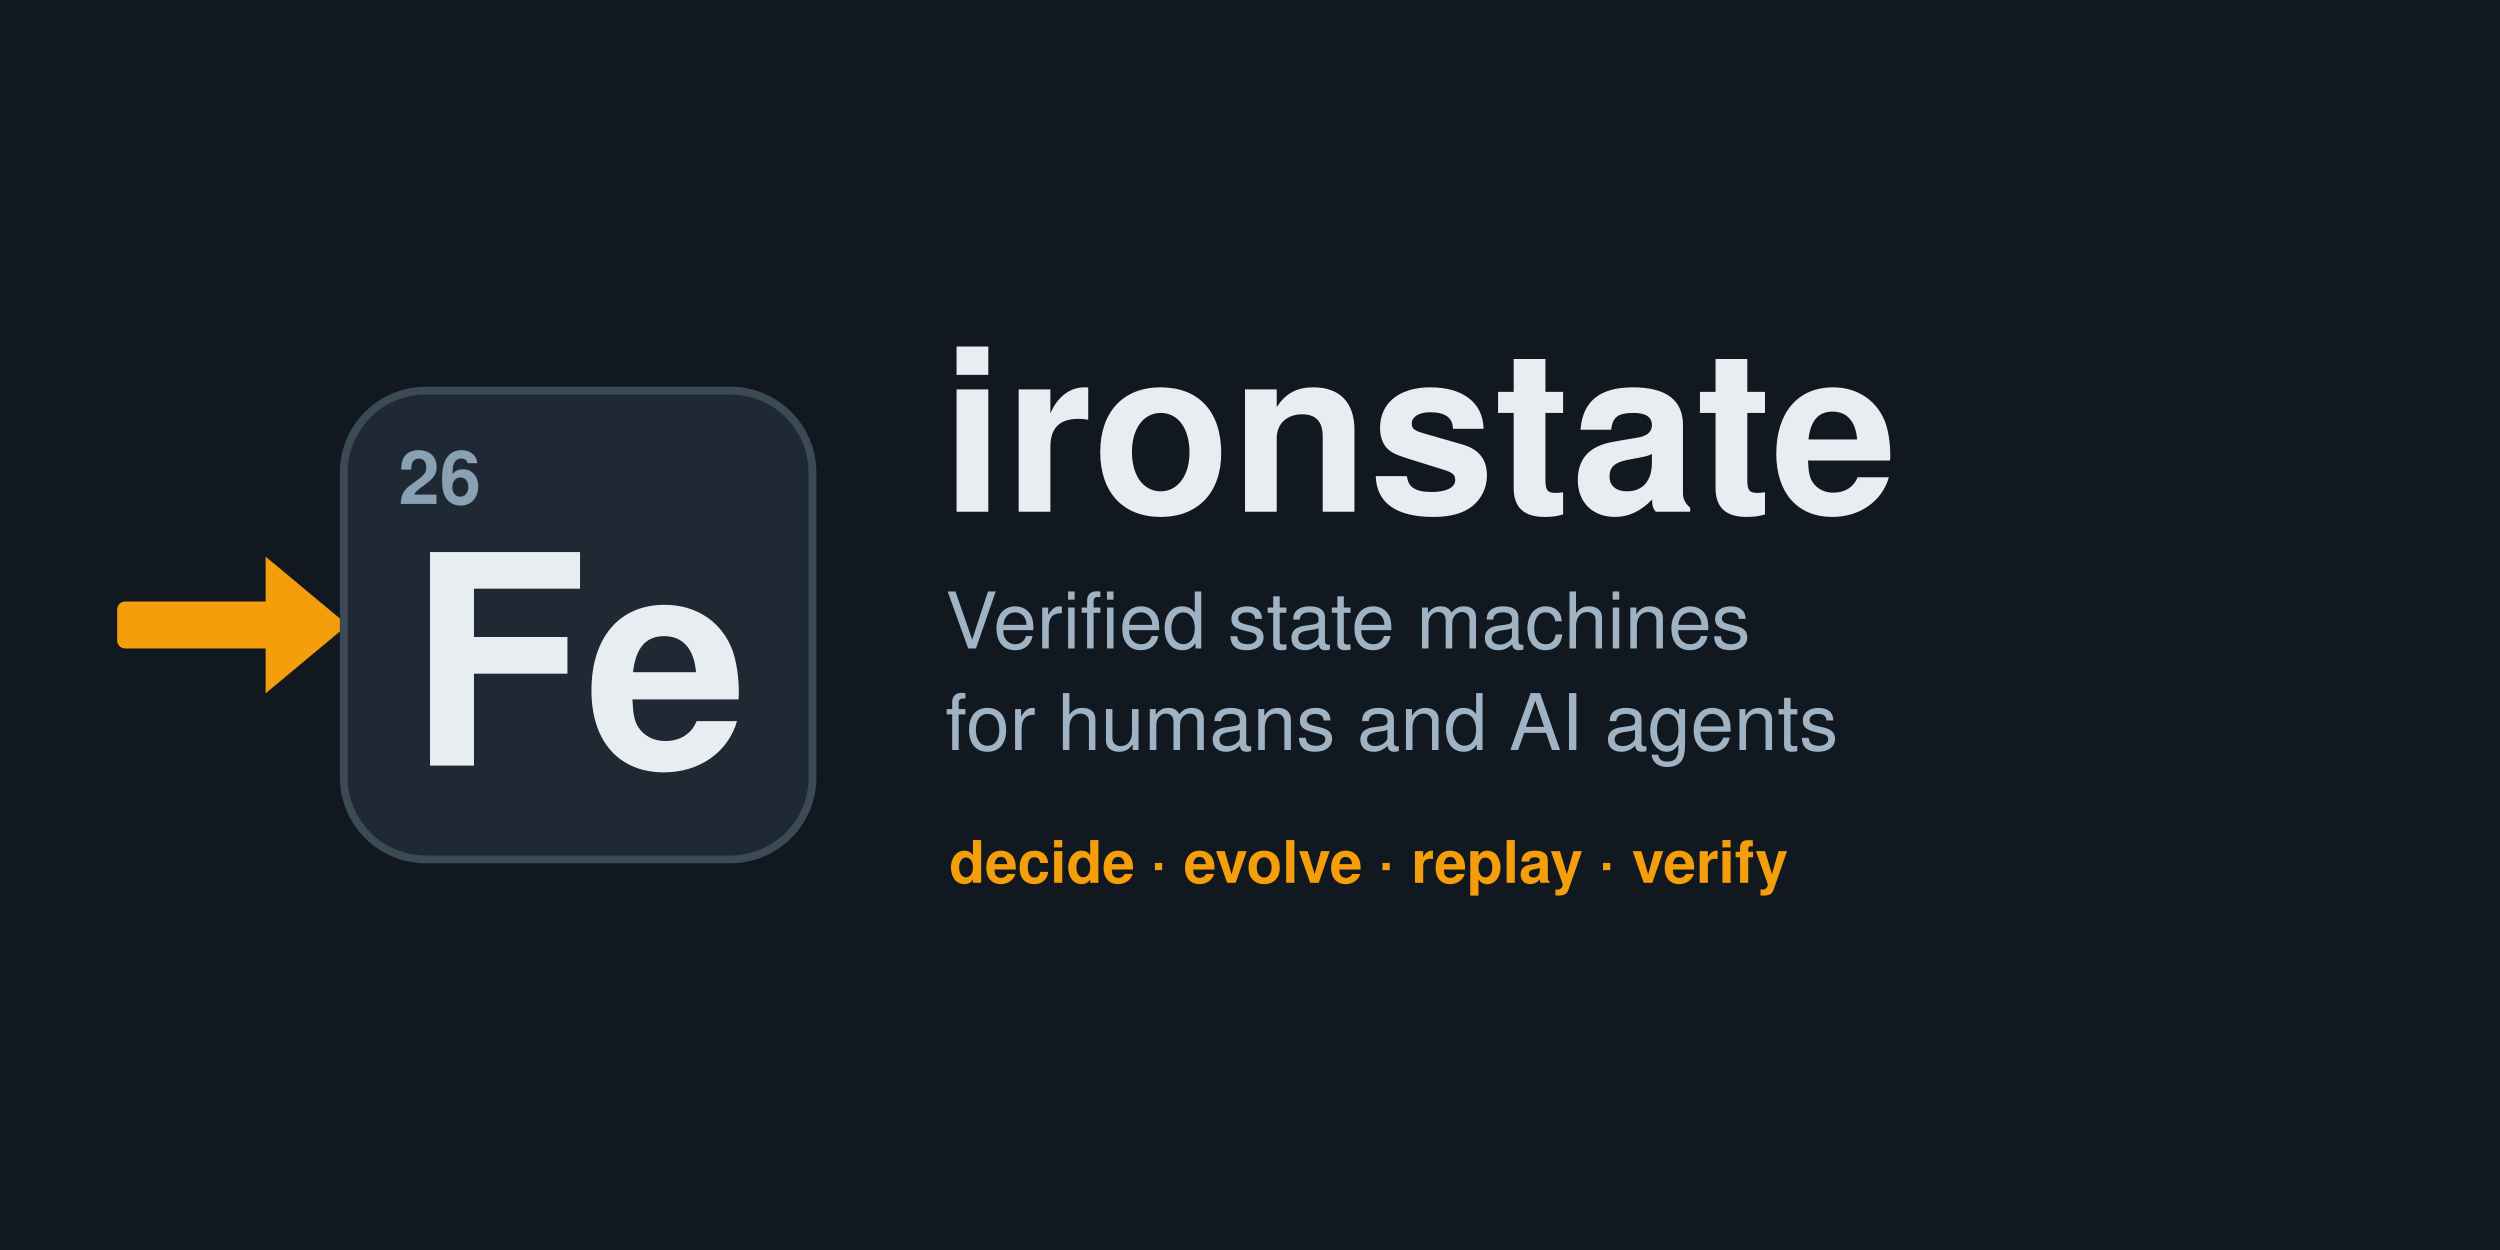
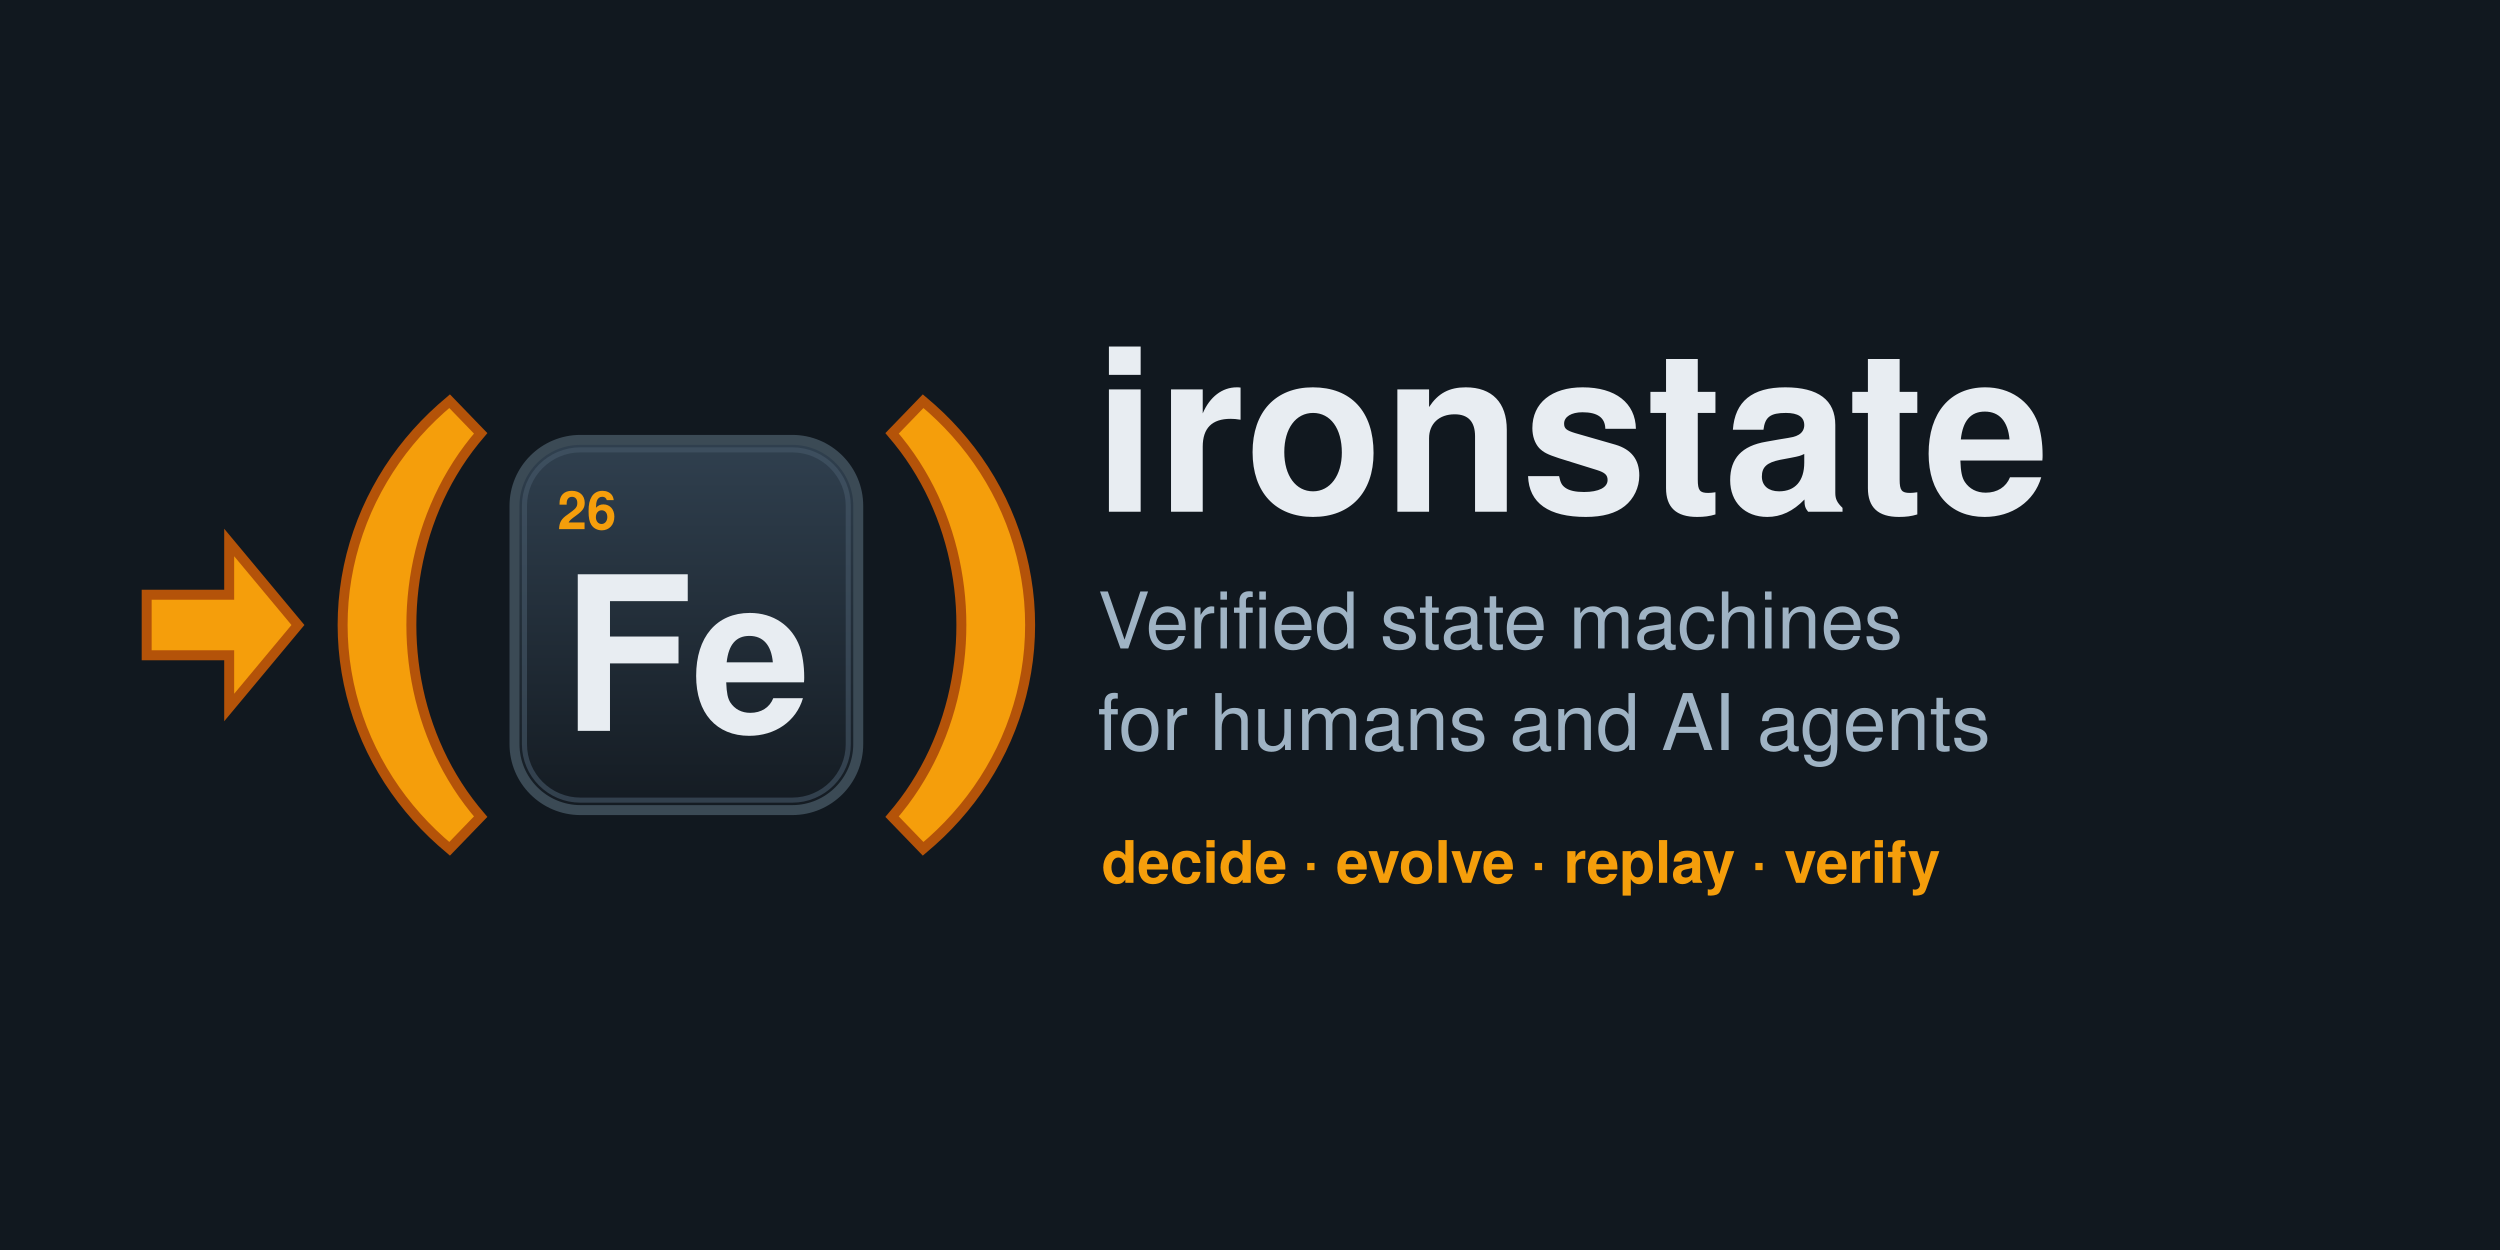
- <svg xmlns="http://www.w3.org/2000/svg" viewBox="0 0 1280 640" width="1280" height="640" role="img" aria-label="ironstate — verified state machines for humans and AI agents">
+ <svg xmlns="http://www.w3.org/2000/svg" viewBox="0 0 1280 640" width="1280" height="640" role="img" aria-label="ironstate">
+   <defs>
+     <linearGradient id="tg" x1="0" y1="0" x2="0" y2="1">
+       <stop offset="0" stop-color="#30404f" />
+       <stop offset="1" stop-color="#141b22" />
+     </linearGradient>
+   </defs>
  <rect width="1280" height="640" fill="#11181f" />
-   <g fill="#f59e0b">
-     <rect x="60" y="308" width="80" height="24" rx="4" />
-     <path d="M136 285 L178 320 L136 355 Z" />
+   <g transform="translate(351.42,320.00)">
+     <path d="M -198.88 0.00 L -234.08 -42.24 L -234.08 -15.49 L -276.32 -15.49 L -276.32 15.49 L -234.08 15.49 L -234.08 42.24 Z" fill="#f59e0b" stroke="#b45309" stroke-width="5.1" />
+     <path d="M -121.21 114.58 L -125.63 110.77 L -129.92 106.79 L -134.07 102.64 L -138.07 98.32 L -141.91 93.85 L -145.59 89.22 L -149.09 84.44 L -152.41 79.51 L -155.53 74.45 L -158.46 69.25 L -161.19 63.94 L -163.70 58.51 L -165.99 52.97 L -168.06 47.33 L -169.90 41.61 L -171.51 35.81 L -172.87 29.95 L -173.99 24.03 L -174.87 18.06 L -175.50 12.06 L -175.87 6.04 L -176.00 0.00 L -175.87 -6.04 L -175.50 -12.06 L -174.87 -18.06 L -173.99 -24.03 L -172.87 -29.95 L -171.51 -35.81 L -169.90 -41.61 L -168.06 -47.33 L -165.99 -52.97 L -163.70 -58.51 L -161.19 -63.94 L -158.46 -69.25 L -155.53 -74.45 L -152.41 -79.51 L -149.09 -84.44 L -145.59 -89.22 L -141.91 -93.85 L -138.07 -98.32 L -134.07 -102.64 L -129.92 -106.79 L -125.63 -110.77 L -121.21 -114.58 L -105.31 -98.12 L -108.51 -94.29 L -111.56 -90.36 L -114.46 -86.34 L -117.20 -82.23 L -119.79 -78.04 L -122.23 -73.78 L -124.51 -69.46 L -126.64 -65.07 L -128.61 -60.62 L -130.44 -56.13 L -132.11 -51.59 L -133.63 -47.02 L -135.00 -42.41 L -136.23 -37.77 L -137.30 -33.10 L -138.23 -28.41 L -139.02 -23.70 L -139.66 -18.98 L -140.16 -14.25 L -140.52 -9.50 L -140.73 -4.75 L -140.80 0.00 L -140.73 4.75 L -140.52 9.50 L -140.16 14.25 L -139.66 18.98 L -139.02 23.70 L -138.23 28.41 L -137.30 33.10 L -136.23 37.77 L -135.00 42.41 L -133.63 47.02 L -132.11 51.59 L -130.44 56.13 L -128.61 60.62 L -126.64 65.07 L -124.51 69.46 L -122.23 73.78 L -119.79 78.04 L -117.20 82.23 L -114.46 86.34 L -111.56 90.36 L -108.51 94.29 L -105.31 98.12 Z" fill="#f59e0b" stroke="#b45309" stroke-width="5.1" />
+     <path d="M 121.21 -114.58 L 125.63 -110.77 L 129.92 -106.79 L 134.07 -102.64 L 138.07 -98.32 L 141.91 -93.85 L 145.59 -89.22 L 149.09 -84.44 L 152.41 -79.51 L 155.53 -74.45 L 158.46 -69.25 L 161.19 -63.94 L 163.70 -58.51 L 165.99 -52.97 L 168.06 -47.33 L 169.90 -41.61 L 171.51 -35.81 L 172.87 -29.95 L 173.99 -24.03 L 174.87 -18.06 L 175.50 -12.06 L 175.87 -6.04 L 176.00 0.00 L 175.87 6.04 L 175.50 12.06 L 174.87 18.06 L 173.99 24.03 L 172.87 29.95 L 171.51 35.81 L 169.90 41.61 L 168.06 47.33 L 165.99 52.97 L 163.70 58.51 L 161.19 63.94 L 158.46 69.25 L 155.53 74.45 L 152.41 79.51 L 149.09 84.44 L 145.59 89.22 L 141.91 93.85 L 138.07 98.32 L 134.07 102.64 L 129.92 106.79 L 125.63 110.77 L 121.21 114.58 L 105.31 98.12 L 108.51 94.29 L 111.56 90.36 L 114.46 86.34 L 117.20 82.23 L 119.79 78.04 L 122.23 73.78 L 124.51 69.46 L 126.64 65.07 L 128.61 60.62 L 130.44 56.13 L 132.11 51.59 L 133.63 47.02 L 135.00 42.41 L 136.23 37.77 L 137.30 33.10 L 138.23 28.41 L 139.02 23.70 L 139.66 18.98 L 140.16 14.25 L 140.52 9.50 L 140.73 4.75 L 140.80 0.00 L 140.73 -4.75 L 140.52 -9.50 L 140.16 -14.25 L 139.66 -18.98 L 139.02 -23.70 L 138.23 -28.41 L 137.30 -33.10 L 136.23 -37.77 L 135.00 -42.41 L 133.63 -47.02 L 132.11 -51.59 L 130.44 -56.13 L 128.61 -60.62 L 126.64 -65.07 L 124.51 -69.46 L 122.23 -73.78 L 119.79 -78.04 L 117.20 -82.23 L 114.46 -86.34 L 111.56 -90.36 L 108.51 -94.29 L 105.31 -98.12 Z" fill="#f59e0b" stroke="#b45309" stroke-width="5.1" />
+     <rect x="-88.00" y="-94.78" width="176.00" height="189.55" rx="33.79" fill="url(#tg)" stroke="#3b4a55" stroke-width="5.1" />
+     <rect x="-82.90" y="-89.67" width="165.79" height="179.34" rx="28.69" fill="none" stroke="#46586a" stroke-width="2.6" stroke-opacity="0.6" />
+     <text x="-66.00" y="-49.09" font-family="Helvetica, Arial, sans-serif" font-size="27.1" font-weight="700" fill="#f59e0b">26</text>
+     <text x="0.00" y="54.21" text-anchor="middle" font-family="Helvetica, Arial, sans-serif" font-size="110.0" font-weight="700" fill="#e8edf2">Fe</text>
  </g>
-   <rect x="176" y="200" width="240" height="240" rx="42" fill="#1f2933" />
-   <rect x="176" y="200" width="240" height="240" rx="42" fill="none" stroke="#3b4a55" stroke-width="4" />
-   <text x="204" y="258" font-family="Helvetica, Arial, sans-serif" font-size="38" font-weight="600" fill="#8aa0b3">26</text>
-   <text x="296" y="392" text-anchor="middle" font-family="Helvetica, Arial, sans-serif" font-size="150" font-weight="700" fill="#e8edf2">Fe</text>
-   <text x="482" y="262" font-family="Helvetica, Arial, sans-serif" font-size="116" font-weight="800" fill="#e8edf2">ironstate</text>
-   <text x="484" y="332" font-family="Helvetica, Arial, sans-serif" font-size="40" font-weight="400" fill="#9fb3c4">Verified state machines</text>
-   <text x="484" y="384" font-family="Helvetica, Arial, sans-serif" font-size="40" font-weight="400" fill="#9fb3c4">for humans and AI agents</text>
-   <text x="486" y="452" font-family="Helvetica, Arial, sans-serif" font-size="30" font-weight="600" fill="#f59e0b">decide · evolve · replay · verify</text>
+   <text x="560" y="262" font-family="Helvetica, Arial, sans-serif" font-size="116" font-weight="800" fill="#e8edf2">ironstate</text>
+   <text x="562" y="332" font-family="Helvetica, Arial, sans-serif" font-size="40" font-weight="400" fill="#9fb3c4">Verified state machines</text>
+   <text x="562" y="384" font-family="Helvetica, Arial, sans-serif" font-size="40" font-weight="400" fill="#9fb3c4">for humans and AI agents</text>
+   <text x="564" y="452" font-family="Helvetica, Arial, sans-serif" font-size="30" font-weight="600" fill="#f59e0b">decide · evolve · replay · verify</text>
</svg>
